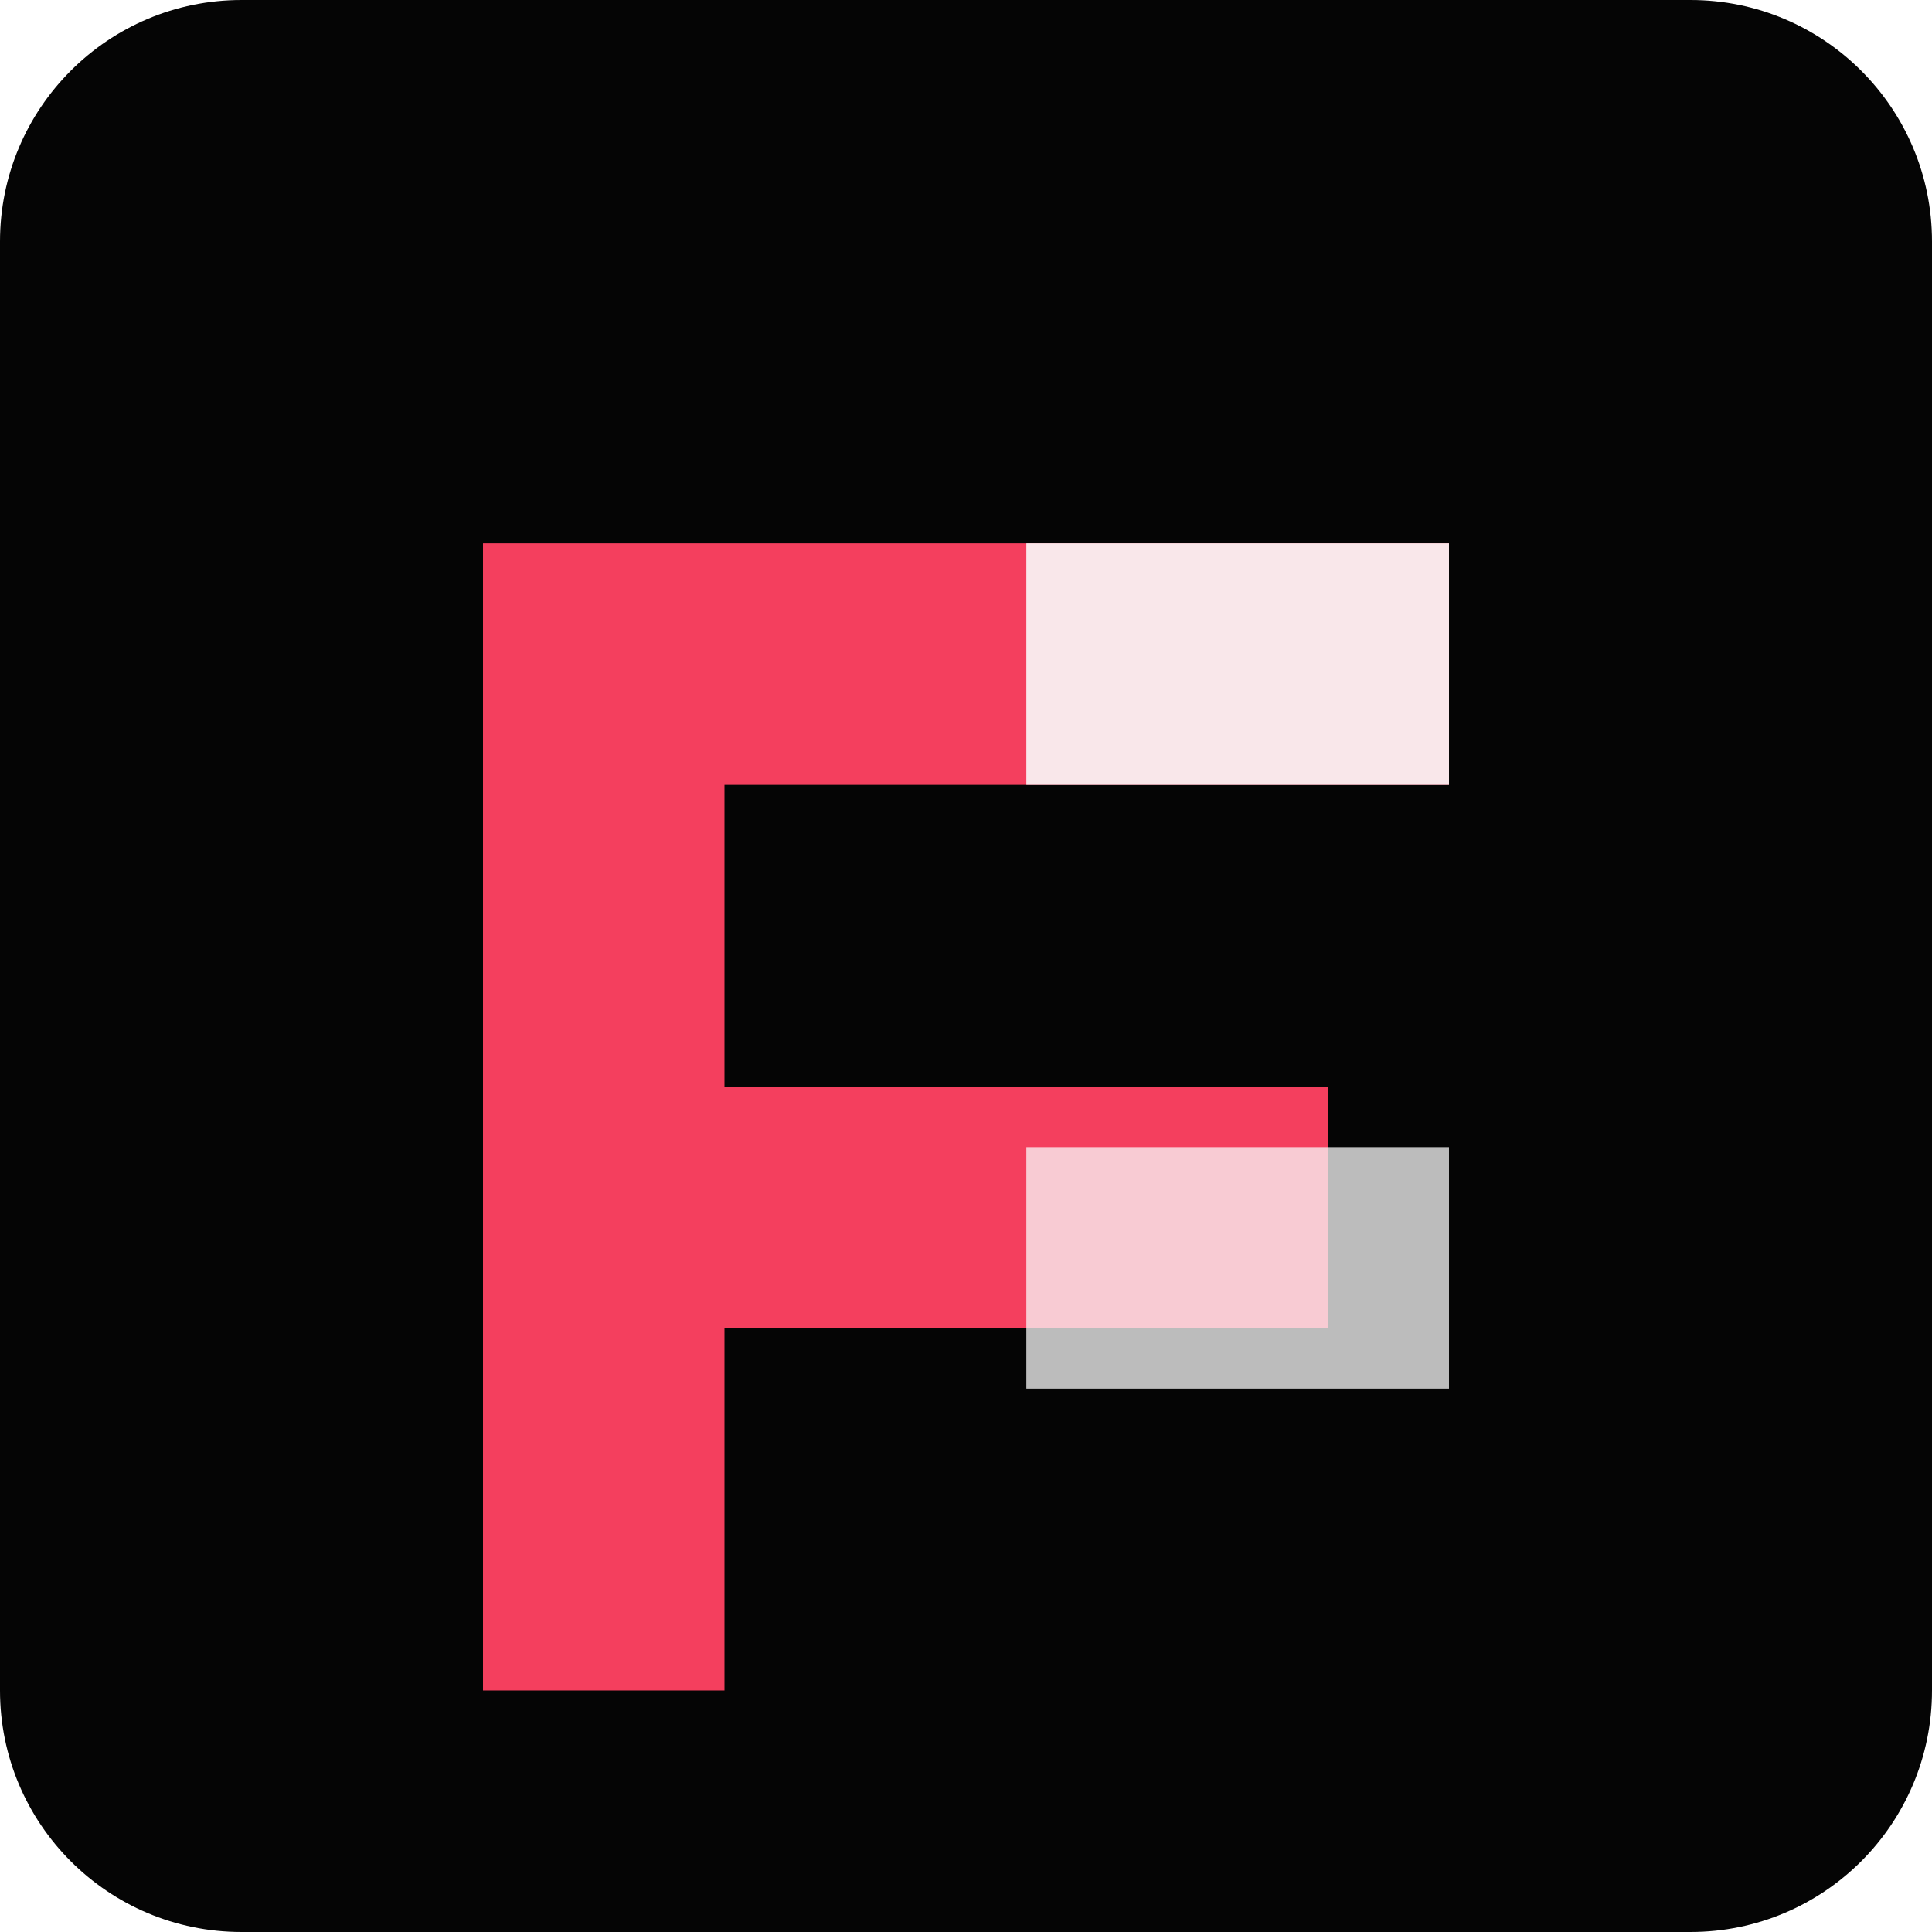
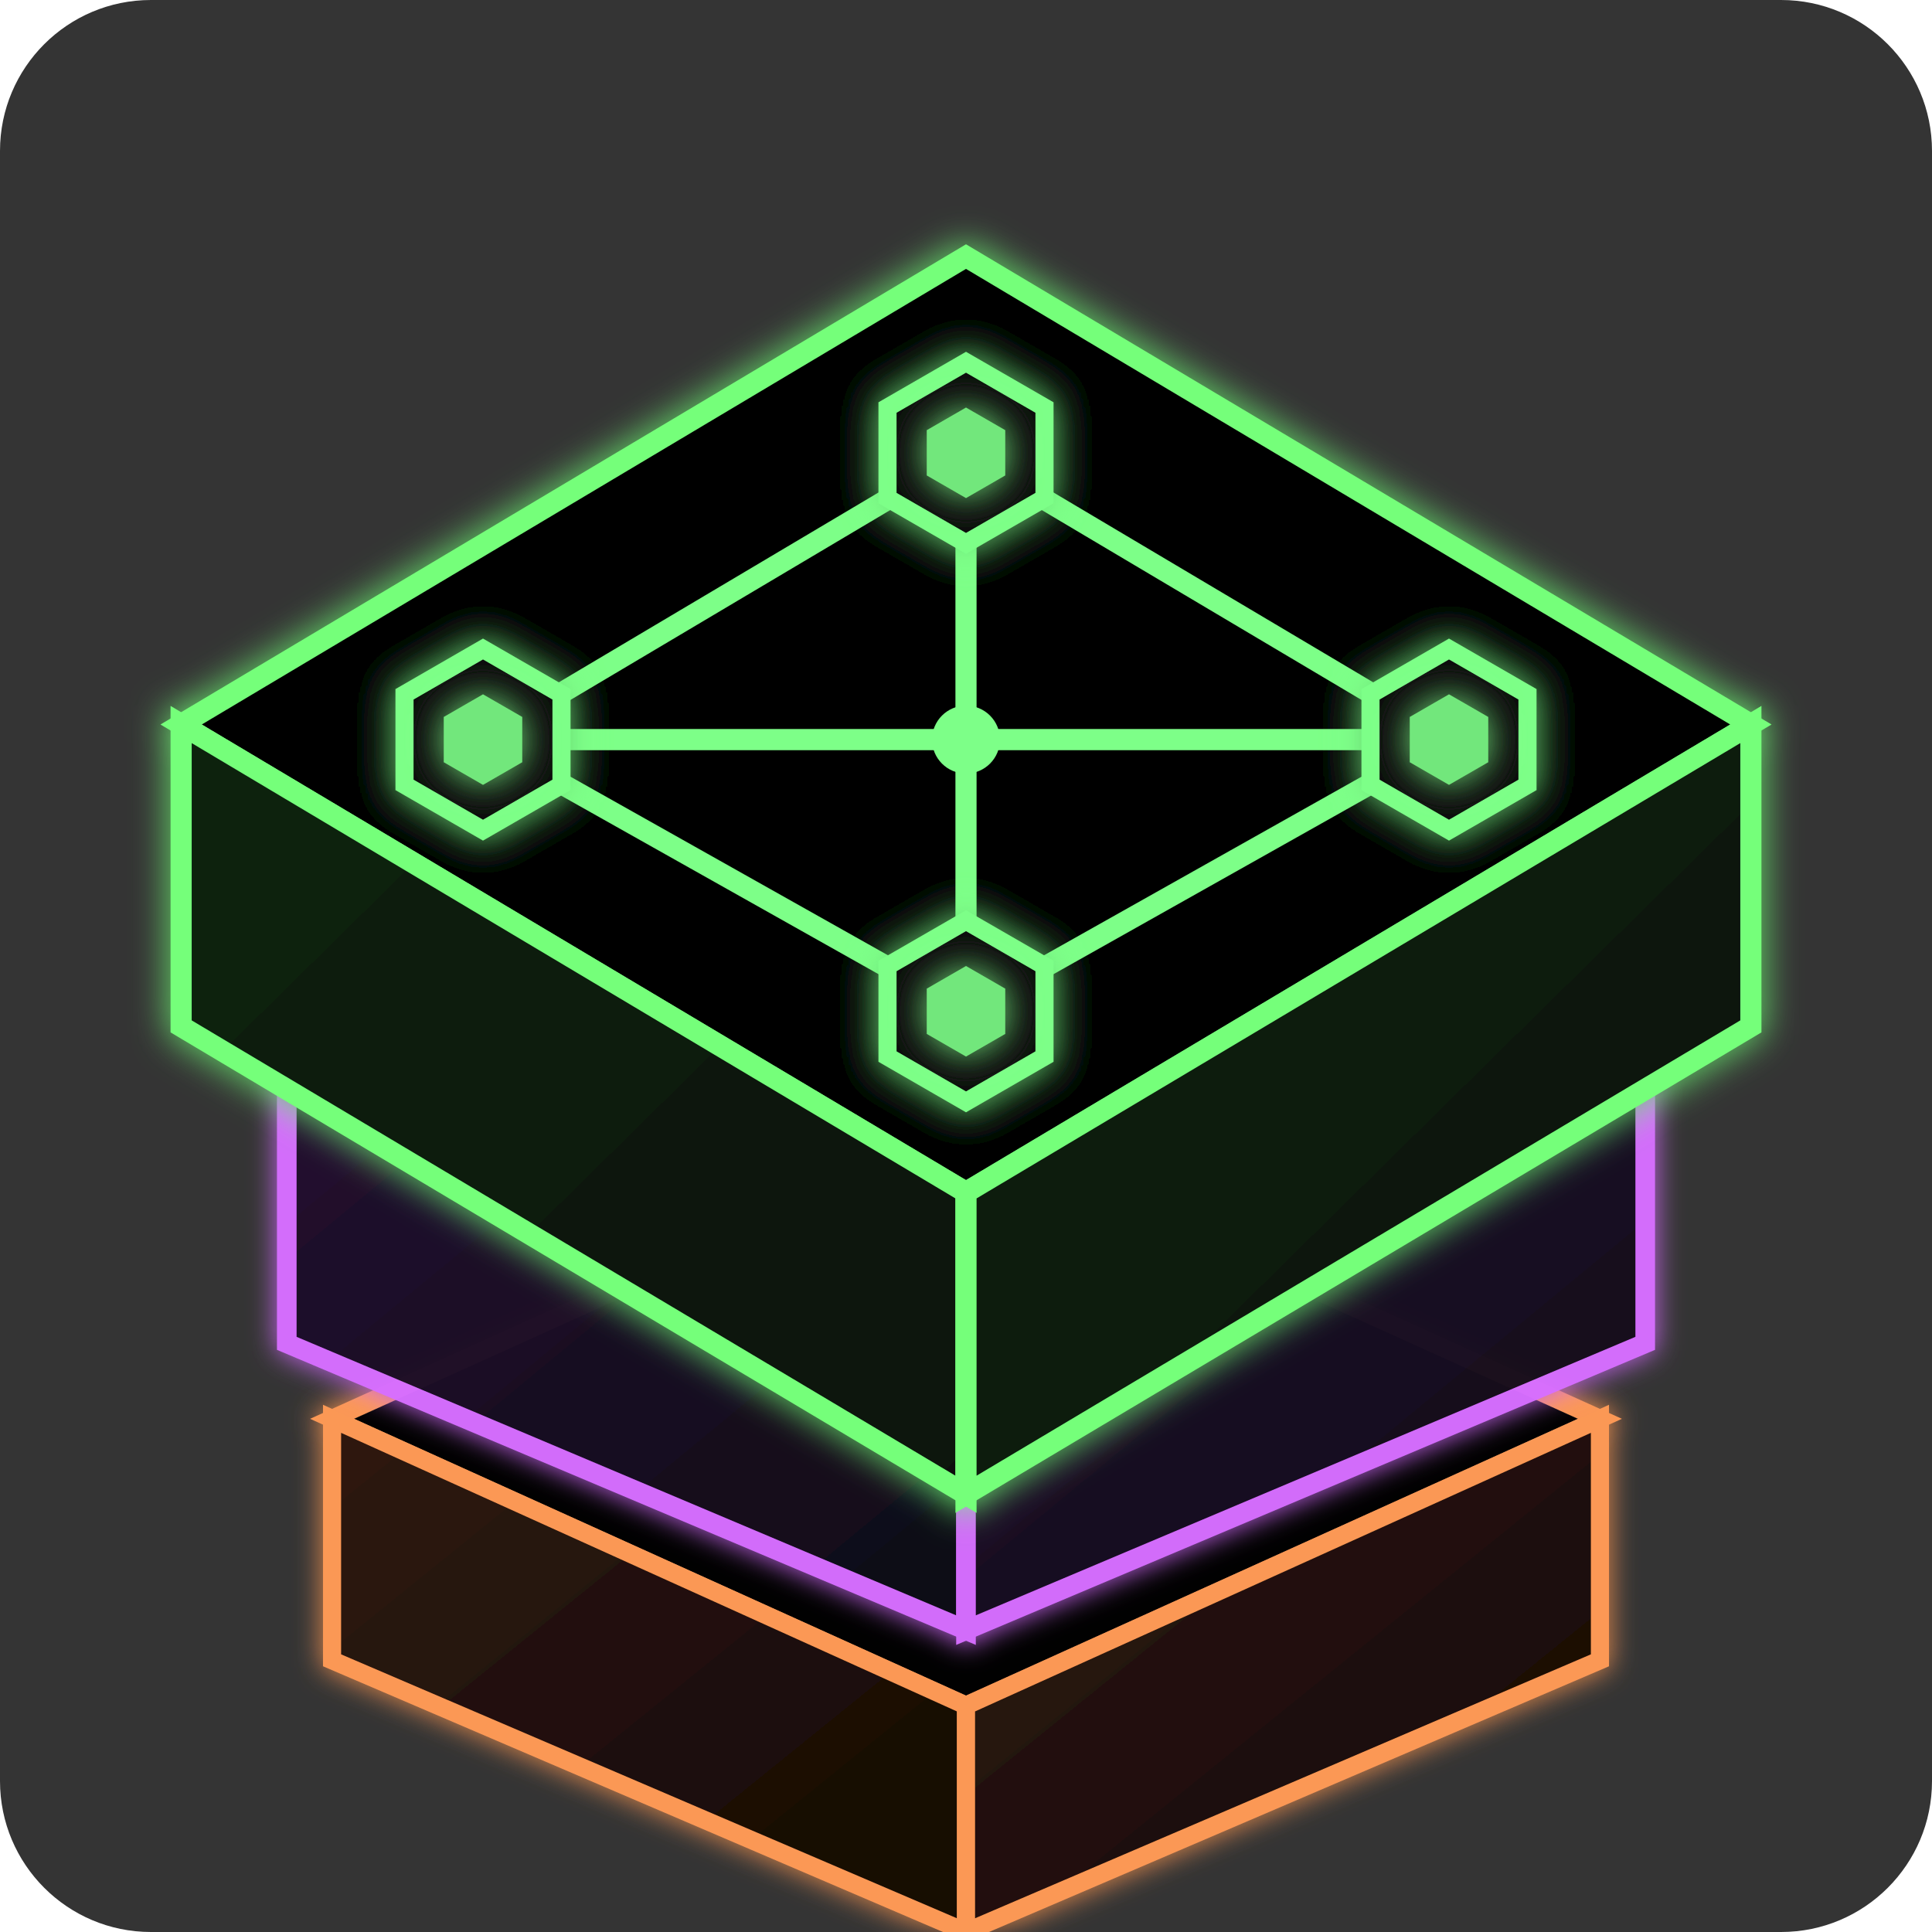
- <svg xmlns="http://www.w3.org/2000/svg" viewBox="0 0 64 64">
-   <rect width="64" height="64" rx="8" fill="#050505" />
-   <path d="M16 18h32v8H24v10h20v8H24v12h-8V18z" fill="#f43f5e" />
-   <path d="M34 18h14v8H34z" fill="#fafafa" opacity=".9" />
-   <path d="M34 38h14v8H34z" fill="#fafafa" opacity=".75" />
+ <svg xmlns="http://www.w3.org/2000/svg" viewBox="0 0 256 256">
+   <defs>
+     <filter id="glowGreen" x="-50%" y="-50%" width="200%" height="200%">
+       <feGaussianBlur stdDeviation="2.4" result="blur" />
+       <feMerge>
+         <feMergeNode in="blur" />
+         <feMergeNode in="SourceGraphic" />
+       </feMerge>
+     </filter>
+     <filter id="glowPurple" x="-50%" y="-50%" width="200%" height="200%">
+       <feGaussianBlur stdDeviation="1.8" result="blur" />
+       <feMerge>
+         <feMergeNode in="blur" />
+         <feMergeNode in="SourceGraphic" />
+       </feMerge>
+     </filter>
+     <filter id="glowOrange" x="-50%" y="-50%" width="200%" height="200%">
+       <feGaussianBlur stdDeviation="1.8" result="blur" />
+       <feMerge>
+         <feMergeNode in="blur" />
+         <feMergeNode in="SourceGraphic" />
+       </feMerge>
+     </filter>
+     <linearGradient id="greenSide" x1="0%" y1="0%" x2="100%" y2="100%">
+       <stop offset="0%" stop-color="#0d2411" />
+       <stop offset="100%" stop-color="#08110b" />
+     </linearGradient>
+     <linearGradient id="purpleSide" x1="0%" y1="0%" x2="100%" y2="100%">
+       <stop offset="0%" stop-color="#231030" />
+       <stop offset="100%" stop-color="#0e0716" />
+     </linearGradient>
+     <linearGradient id="orangeSide" x1="0%" y1="0%" x2="100%" y2="100%">
+       <stop offset="0%" stop-color="#2f170c" />
+       <stop offset="100%" stop-color="#120804" />
+     </linearGradient>
+     <g id="hexNode">
+       <polygon points="0,-12 10.4,-6 10.4,6 0,12 -10.4,6 -10.4,-6" fill="#080a08" stroke="#7dff88" stroke-width="2.4" filter="url(#glowGreen)" />
+       <polygon points="0,-6 5.2,-3 5.2,3 0,6 -5.2,3 -5.2,-3" fill="#7dff88" opacity="0.9" filter="url(#glowGreen)" />
+     </g>
+   </defs>
+   <rect width="256" height="256" rx="20" fill="#343434" />
+   <g opacity="0.98" filter="url(#glowOrange)">
+     <polygon points="44,188 128,150 212,188 128,226" fill="#060606" stroke="#ff9a56" stroke-width="2.4" />
+     <polygon points="44,188 44,220 128,256 128,226" fill="url(#orangeSide)" stroke="#ff9a56" stroke-width="2.4" />
+     <polygon points="212,188 212,220 128,256 128,226" fill="url(#orangeSide)" stroke="#ff9a56" stroke-width="2.4" />
+   </g>
+   <g opacity="0.98" filter="url(#glowPurple)">
+     <polygon points="38,142 128,104 218,142 128,180" fill="#050506" stroke="#d66eff" stroke-width="2.6" />
+     <polygon points="38,142 38,178 128,216 128,180" fill="url(#purpleSide)" stroke="#d66eff" stroke-width="2.6" />
+     <polygon points="218,142 218,178 128,216 128,180" fill="url(#purpleSide)" stroke="#d66eff" stroke-width="2.6" />
+   </g>
+   <g filter="url(#glowGreen)">
+     <polygon points="24,96 128,34 232,96 128,158" fill="#020403" stroke="#74ff7a" stroke-width="2.8" />
+     <polygon points="24,96 24,136 128,198 128,158" fill="url(#greenSide)" stroke="#74ff7a" stroke-width="2.8" />
+     <polygon points="232,96 232,136 128,198 128,158" fill="url(#greenSide)" stroke="#74ff7a" stroke-width="2.8" />
+     <g stroke="#7dff88" stroke-width="2.8" stroke-linecap="round" stroke-linejoin="round" fill="none">
+       <path d="M64 98 L128 60 L192 98" />
+       <path d="M64 98 L128 134 L192 98" />
+       <path d="M64 98 H192" />
+       <path d="M128 60 V134" />
+       <path d="M128 98 H128" />
+     </g>
+     <circle cx="128" cy="98" r="4.5" fill="#7dff88" />
+     <g transform="translate(128 60)">
+       <use href="#hexNode" />
+     </g>
+     <g transform="translate(64 98)">
+       <use href="#hexNode" />
+     </g>
+     <g transform="translate(192 98)">
+       <use href="#hexNode" />
+     </g>
+     <g transform="translate(128 134)">
+       <use href="#hexNode" />
+     </g>
+   </g>
</svg>
